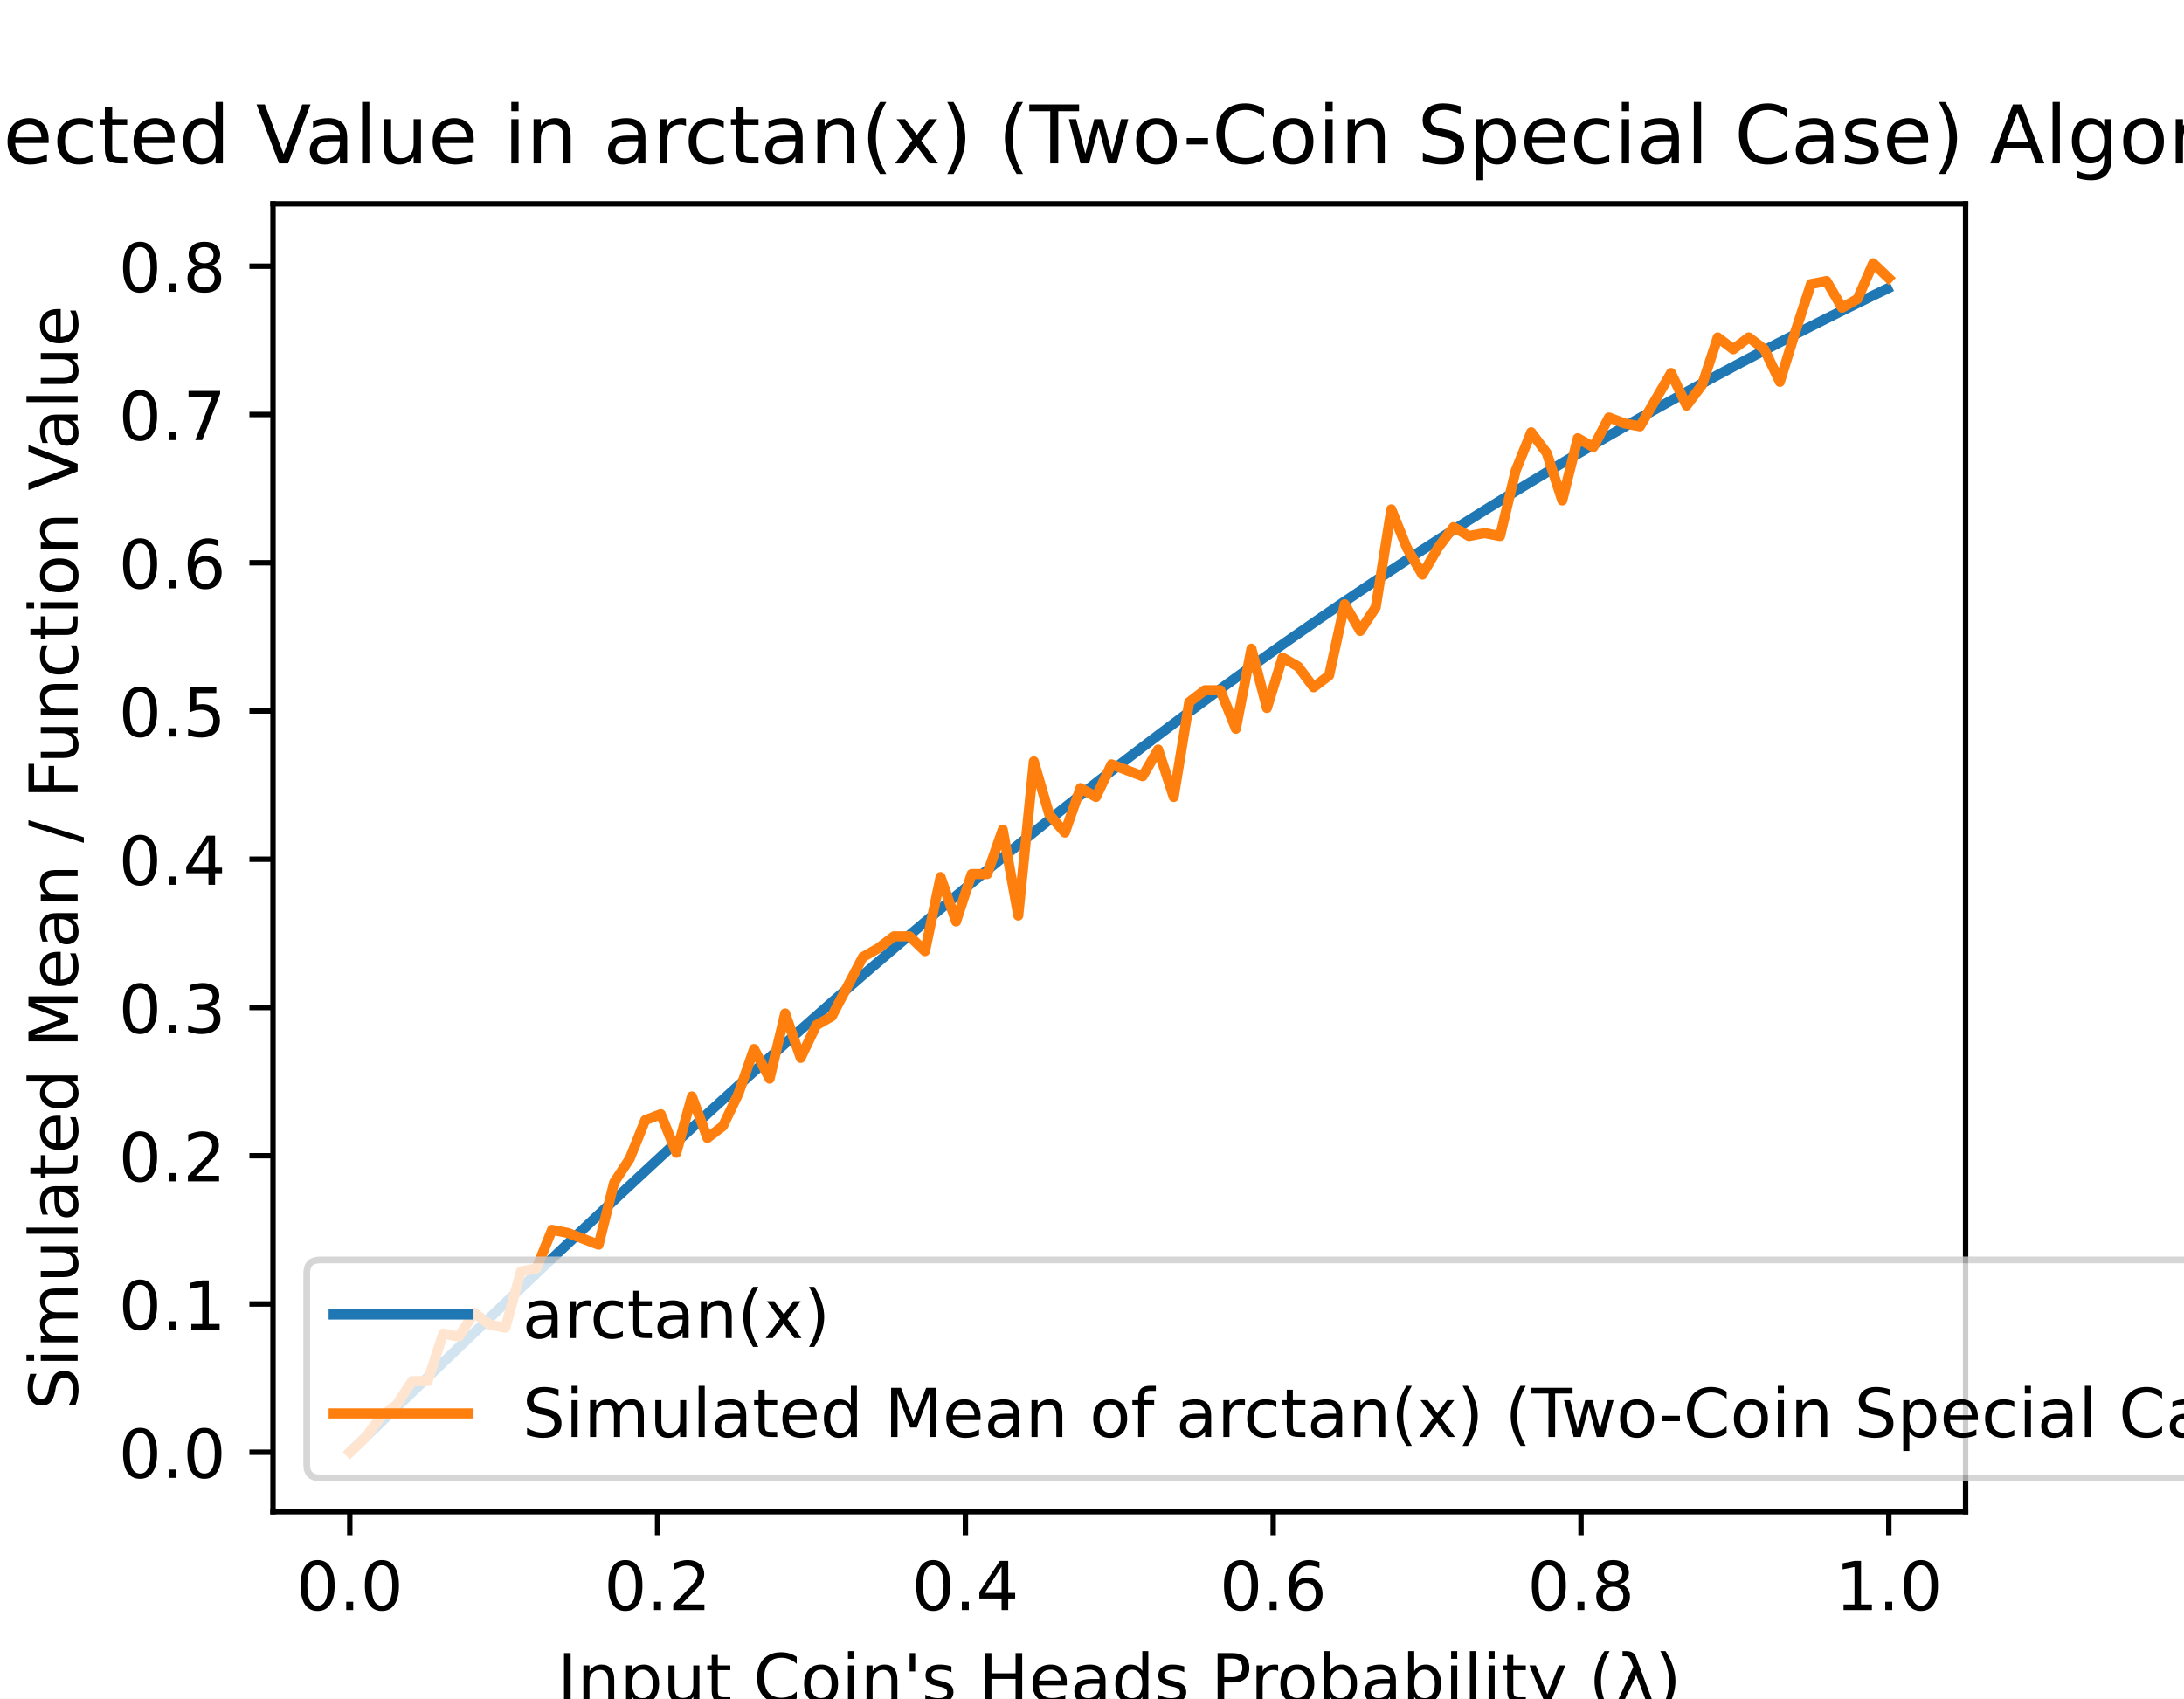
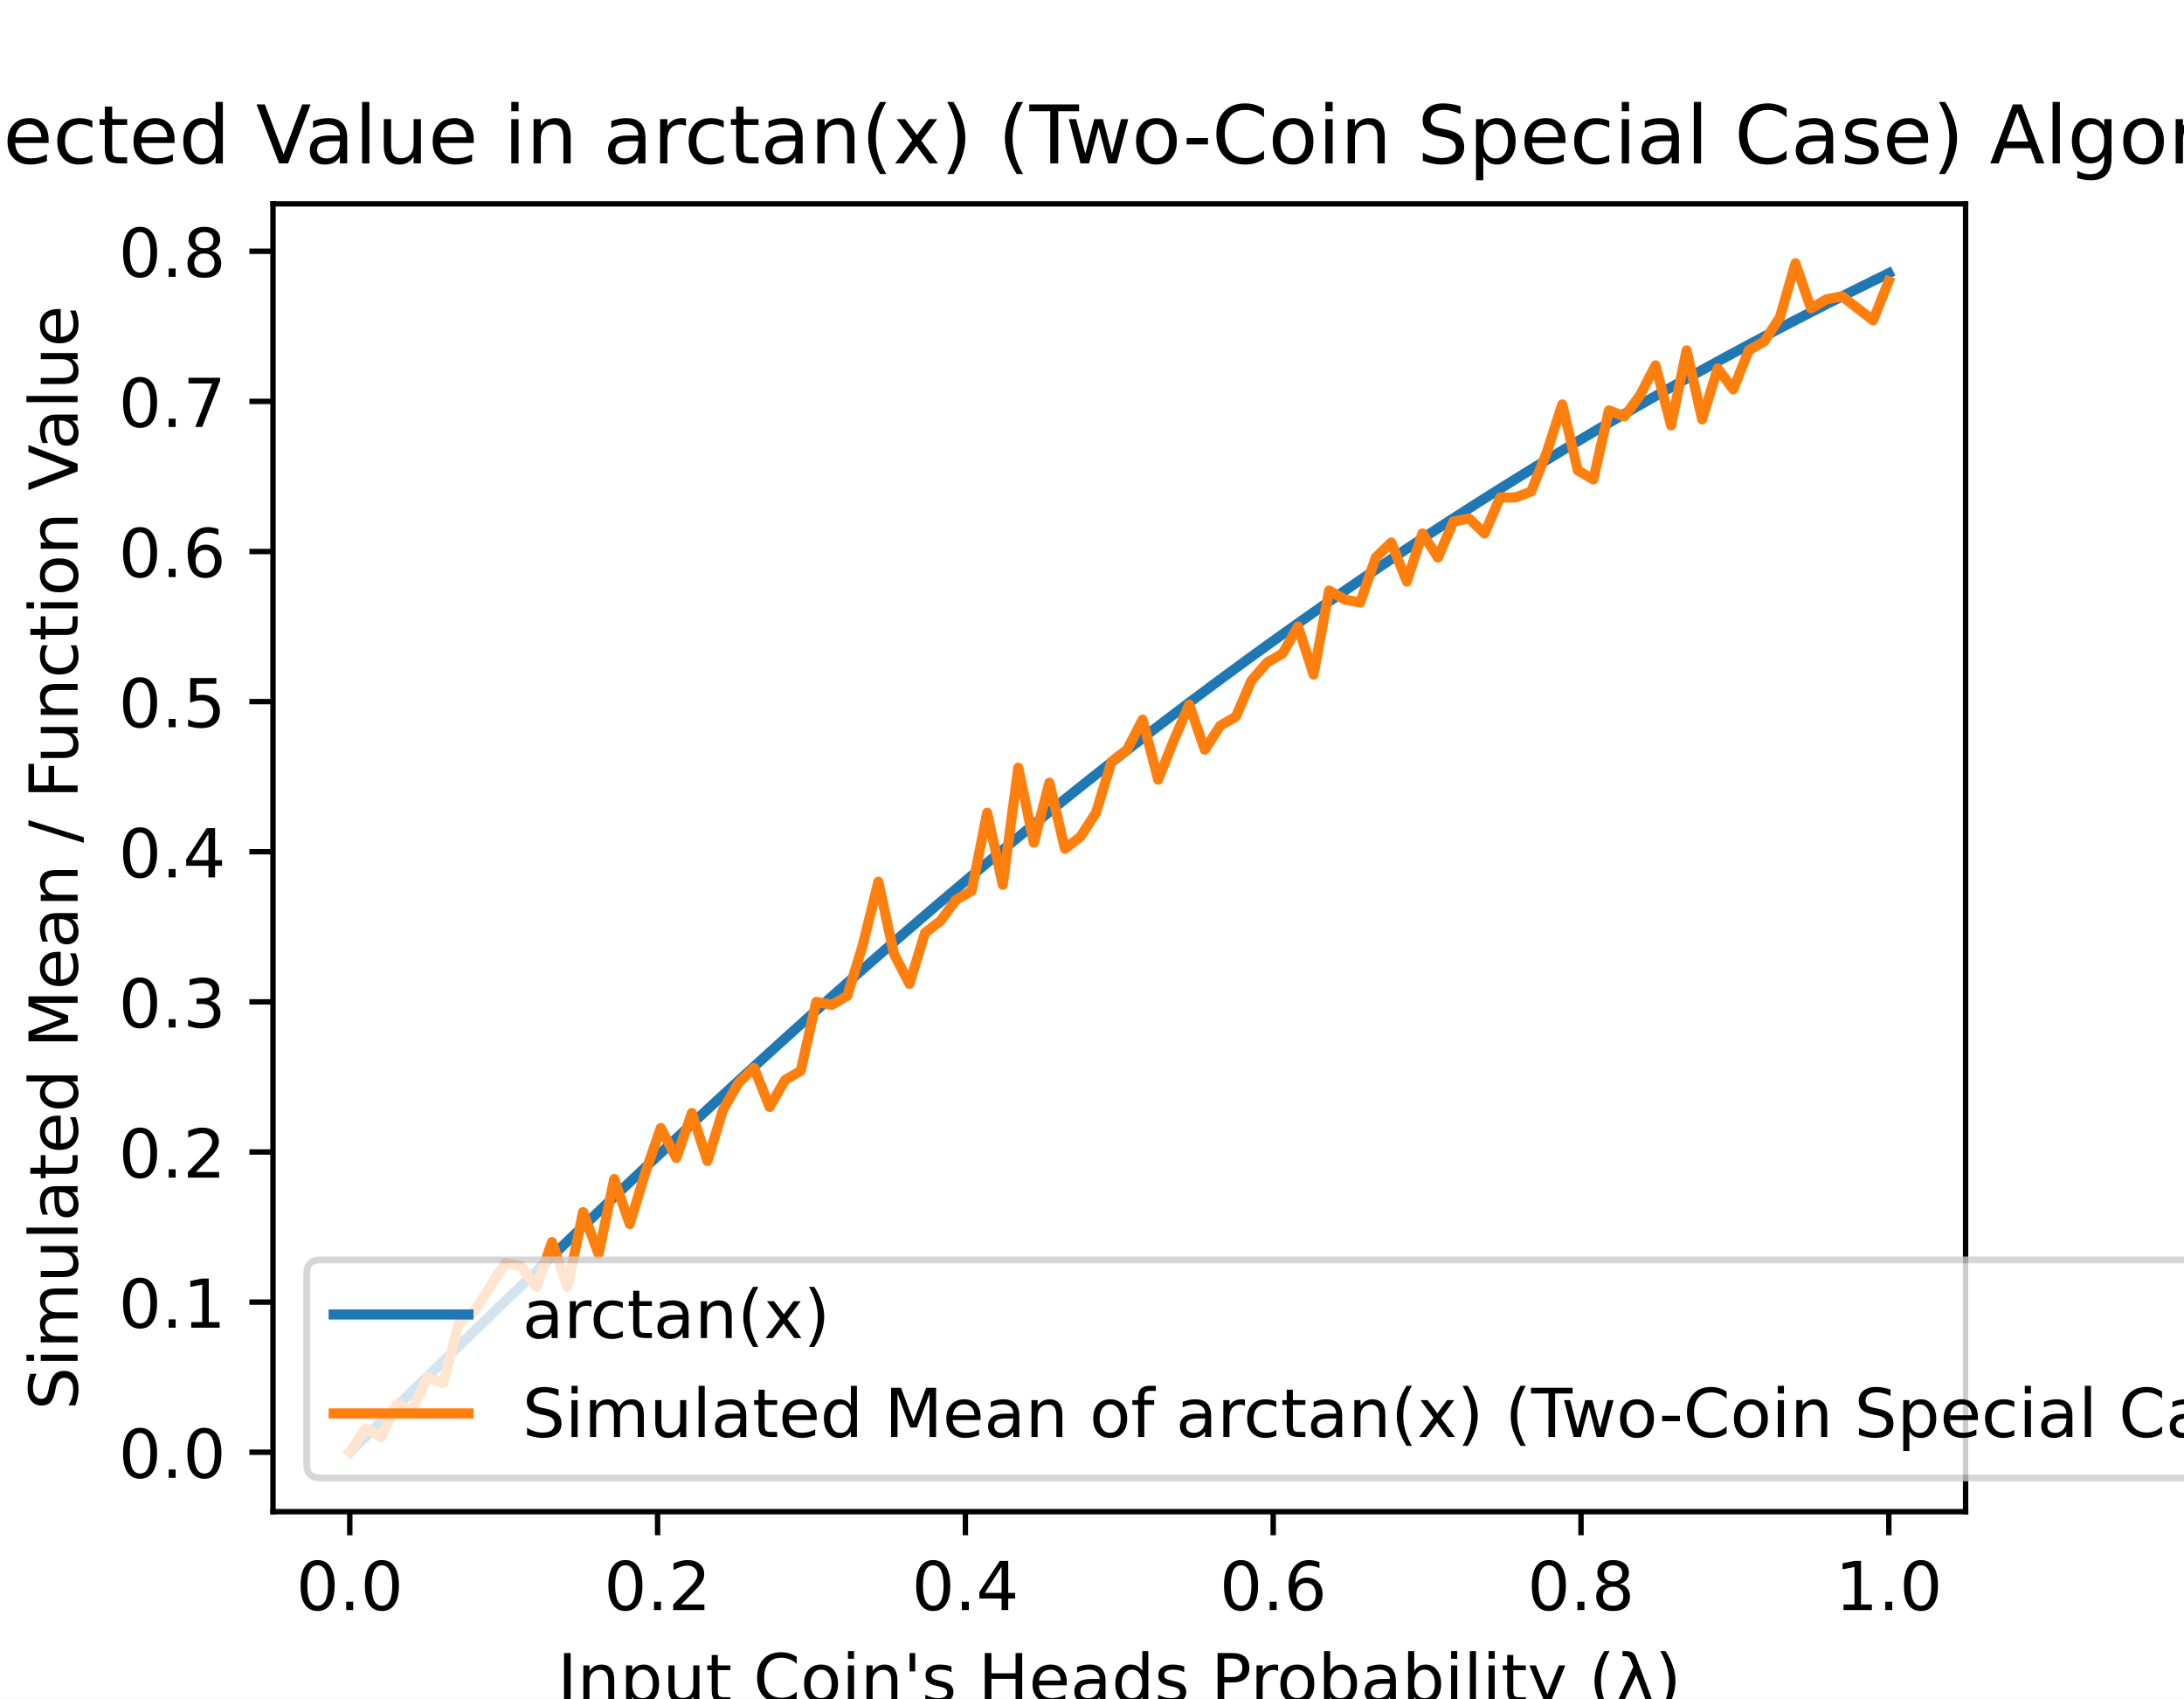
<svg xmlns="http://www.w3.org/2000/svg" xmlns:xlink="http://www.w3.org/1999/xlink" height="252pt" version="1.1" viewBox="0 0 324 252" width="324pt">
  <defs>
    <style type="text/css">
*{stroke-linecap:butt;stroke-linejoin:round;}
  </style>
  </defs>
  <g id="figure_1">
    <g id="patch_1">
      <path d="M 0 252  L 324 252  L 324 0  L 0 0  z " style="fill:#ffffff;" />
    </g>
    <g id="axes_1">
      <g id="patch_2">
        <path d="M 40.5 224.28  L 291.6 224.28  L 291.6 30.24  L 40.5 30.24  z " style="fill:#ffffff;" />
      </g>
      <g id="matplotlib.axis_1">
        <g id="xtick_1">
          <g id="line2d_1">
            <defs>
-               <path d="M 0 0  L 0 3.5  " id="m843a55d8de" style="stroke:#000000;stroke-width:0.8;" />
+               <path d="M 0 0  L 0 3.5  " id="mf734e2e284" style="stroke:#000000;stroke-width:0.8;" />
            </defs>
            <g>
-               <use style="stroke:#000000;stroke-width:0.8;" x="51.891" xlink:href="#m843a55d8de" y="224.28" />
+               <use style="stroke:#000000;stroke-width:0.8;" x="51.891" xlink:href="#mf734e2e284" y="224.28" />
            </g>
          </g>
          <g id="text_1">
            <text style="font-family:DejaVu Sans;font-size:10px;font-style:normal;font-weight:normal;text-anchor:middle;" transform="rotate(-0, 51.89081, 238.8784)" x="51.891" y="238.878">0.0</text>
          </g>
        </g>
        <g id="xtick_2">
          <g id="line2d_2">
            <g>
-               <use style="stroke:#000000;stroke-width:0.8;" x="97.554" xlink:href="#m843a55d8de" y="224.28" />
+               <use style="stroke:#000000;stroke-width:0.8;" x="97.554" xlink:href="#mf734e2e284" y="224.28" />
            </g>
          </g>
          <g id="text_2">
            <text style="font-family:DejaVu Sans;font-size:10px;font-style:normal;font-weight:normal;text-anchor:middle;" transform="rotate(-0, 97.55448, 238.8784)" x="97.554" y="238.878">0.2</text>
          </g>
        </g>
        <g id="xtick_3">
          <g id="line2d_3">
            <g>
-               <use style="stroke:#000000;stroke-width:0.8;" x="143.218" xlink:href="#m843a55d8de" y="224.28" />
+               <use style="stroke:#000000;stroke-width:0.8;" x="143.218" xlink:href="#mf734e2e284" y="224.28" />
            </g>
          </g>
          <g id="text_3">
            <text style="font-family:DejaVu Sans;font-size:10px;font-style:normal;font-weight:normal;text-anchor:middle;" transform="rotate(-0, 143.2182, 238.8784)" x="143.218" y="238.878">0.4</text>
          </g>
        </g>
        <g id="xtick_4">
          <g id="line2d_4">
            <g>
-               <use style="stroke:#000000;stroke-width:0.8;" x="188.882" xlink:href="#m843a55d8de" y="224.28" />
+               <use style="stroke:#000000;stroke-width:0.8;" x="188.882" xlink:href="#mf734e2e284" y="224.28" />
            </g>
          </g>
          <g id="text_4">
            <text style="font-family:DejaVu Sans;font-size:10px;font-style:normal;font-weight:normal;text-anchor:middle;" transform="rotate(-0, 188.8818, 238.8784)" x="188.882" y="238.878">0.6</text>
          </g>
        </g>
        <g id="xtick_5">
          <g id="line2d_5">
            <g>
-               <use style="stroke:#000000;stroke-width:0.8;" x="234.546" xlink:href="#m843a55d8de" y="224.28" />
+               <use style="stroke:#000000;stroke-width:0.8;" x="234.546" xlink:href="#mf734e2e284" y="224.28" />
            </g>
          </g>
          <g id="text_5">
            <text style="font-family:DejaVu Sans;font-size:10px;font-style:normal;font-weight:normal;text-anchor:middle;" transform="rotate(-0, 234.5455, 238.8784)" x="234.546" y="238.878">0.8</text>
          </g>
        </g>
        <g id="xtick_6">
          <g id="line2d_6">
            <g>
-               <use style="stroke:#000000;stroke-width:0.8;" x="280.209" xlink:href="#m843a55d8de" y="224.28" />
+               <use style="stroke:#000000;stroke-width:0.8;" x="280.209" xlink:href="#mf734e2e284" y="224.28" />
            </g>
          </g>
          <g id="text_6">
            <text style="font-family:DejaVu Sans;font-size:10px;font-style:normal;font-weight:normal;text-anchor:middle;" transform="rotate(-0, 280.2092, 238.8784)" x="280.209" y="238.878">1.0</text>
          </g>
        </g>
        <g id="text_7">
          <text style="font-family:DejaVu Sans;font-size:10px;font-style:normal;font-weight:normal;text-anchor:middle;" transform="rotate(-0, 166.05, 252.5566)" x="166.05" y="252.557">Input Coin's Heads Probability (λ)</text>
        </g>
      </g>
      <g id="matplotlib.axis_2">
        <g id="ytick_1">
          <g id="line2d_7">
            <defs>
-               <path d="M 0 0  L -3.5 0  " id="mca38d0f9ed" style="stroke:#000000;stroke-width:0.8;" />
+               <path d="M 0 0  L -3.5 0  " id="m799a9056b3" style="stroke:#000000;stroke-width:0.8;" />
            </defs>
            <g>
-               <use style="stroke:#000000;stroke-width:0.8;" x="40.5" xlink:href="#mca38d0f9ed" y="215.46" />
+               <use style="stroke:#000000;stroke-width:0.8;" x="40.5" xlink:href="#m799a9056b3" y="215.46" />
            </g>
          </g>
          <g id="text_8">
            <text style="font-family:DejaVu Sans;font-size:10px;font-style:normal;font-weight:normal;text-anchor:end;" transform="rotate(-0, 33.5, 219.2592)" x="33.5" y="219.259">0.0</text>
          </g>
        </g>
        <g id="ytick_2">
          <g id="line2d_8">
            <g>
-               <use style="stroke:#000000;stroke-width:0.8;" x="40.5" xlink:href="#mca38d0f9ed" y="193.465" />
+               <use style="stroke:#000000;stroke-width:0.8;" x="40.5" xlink:href="#m799a9056b3" y="193.187" />
            </g>
          </g>
          <g id="text_9">
-             <text style="font-family:DejaVu Sans;font-size:10px;font-style:normal;font-weight:normal;text-anchor:end;" transform="rotate(-0, 33.5, 197.2642)" x="33.5" y="197.264">0.1</text>
+             <text style="font-family:DejaVu Sans;font-size:10px;font-style:normal;font-weight:normal;text-anchor:end;" transform="rotate(-0, 33.5, 196.9865)" x="33.5" y="196.986">0.1</text>
          </g>
        </g>
        <g id="ytick_3">
          <g id="line2d_9">
            <g>
-               <use style="stroke:#000000;stroke-width:0.8;" x="40.5" xlink:href="#mca38d0f9ed" y="171.47" />
+               <use style="stroke:#000000;stroke-width:0.8;" x="40.5" xlink:href="#m799a9056b3" y="170.915" />
            </g>
          </g>
          <g id="text_10">
-             <text style="font-family:DejaVu Sans;font-size:10px;font-style:normal;font-weight:normal;text-anchor:end;" transform="rotate(-0, 33.5, 175.2692)" x="33.5" y="175.269">0.2</text>
+             <text style="font-family:DejaVu Sans;font-size:10px;font-style:normal;font-weight:normal;text-anchor:end;" transform="rotate(-0, 33.5, 174.7138)" x="33.5" y="174.714">0.2</text>
          </g>
        </g>
        <g id="ytick_4">
          <g id="line2d_10">
            <g>
-               <use style="stroke:#000000;stroke-width:0.8;" x="40.5" xlink:href="#mca38d0f9ed" y="149.475" />
+               <use style="stroke:#000000;stroke-width:0.8;" x="40.5" xlink:href="#m799a9056b3" y="148.642" />
            </g>
          </g>
          <g id="text_11">
-             <text style="font-family:DejaVu Sans;font-size:10px;font-style:normal;font-weight:normal;text-anchor:end;" transform="rotate(-0, 33.5, 153.2742)" x="33.5" y="153.274">0.3</text>
+             <text style="font-family:DejaVu Sans;font-size:10px;font-style:normal;font-weight:normal;text-anchor:end;" transform="rotate(-0, 33.5, 152.441)" x="33.5" y="152.441">0.3</text>
          </g>
        </g>
        <g id="ytick_5">
          <g id="line2d_11">
            <g>
-               <use style="stroke:#000000;stroke-width:0.8;" x="40.5" xlink:href="#mca38d0f9ed" y="127.48" />
+               <use style="stroke:#000000;stroke-width:0.8;" x="40.5" xlink:href="#m799a9056b3" y="126.369" />
            </g>
          </g>
          <g id="text_12">
-             <text style="font-family:DejaVu Sans;font-size:10px;font-style:normal;font-weight:normal;text-anchor:end;" transform="rotate(-0, 33.5, 131.2792)" x="33.5" y="131.279">0.4</text>
+             <text style="font-family:DejaVu Sans;font-size:10px;font-style:normal;font-weight:normal;text-anchor:end;" transform="rotate(-0, 33.5, 130.1683)" x="33.5" y="130.168">0.4</text>
          </g>
        </g>
        <g id="ytick_6">
          <g id="line2d_12">
            <g>
-               <use style="stroke:#000000;stroke-width:0.8;" x="40.5" xlink:href="#mca38d0f9ed" y="105.485" />
+               <use style="stroke:#000000;stroke-width:0.8;" x="40.5" xlink:href="#m799a9056b3" y="104.096" />
            </g>
          </g>
          <g id="text_13">
-             <text style="font-family:DejaVu Sans;font-size:10px;font-style:normal;font-weight:normal;text-anchor:end;" transform="rotate(-0, 33.5, 109.2842)" x="33.5" y="109.284">0.5</text>
+             <text style="font-family:DejaVu Sans;font-size:10px;font-style:normal;font-weight:normal;text-anchor:end;" transform="rotate(-0, 33.5, 107.8956)" x="33.5" y="107.896">0.5</text>
          </g>
        </g>
        <g id="ytick_7">
          <g id="line2d_13">
            <g>
-               <use style="stroke:#000000;stroke-width:0.8;" x="40.5" xlink:href="#mca38d0f9ed" y="83.49" />
+               <use style="stroke:#000000;stroke-width:0.8;" x="40.5" xlink:href="#m799a9056b3" y="81.824" />
            </g>
          </g>
          <g id="text_14">
-             <text style="font-family:DejaVu Sans;font-size:10px;font-style:normal;font-weight:normal;text-anchor:end;" transform="rotate(-0, 33.5, 87.28914)" x="33.5" y="87.289">0.6</text>
+             <text style="font-family:DejaVu Sans;font-size:10px;font-style:normal;font-weight:normal;text-anchor:end;" transform="rotate(-0, 33.5, 85.62286)" x="33.5" y="85.623">0.6</text>
          </g>
        </g>
        <g id="ytick_8">
          <g id="line2d_14">
            <g>
-               <use style="stroke:#000000;stroke-width:0.8;" x="40.5" xlink:href="#mca38d0f9ed" y="61.495" />
+               <use style="stroke:#000000;stroke-width:0.8;" x="40.5" xlink:href="#m799a9056b3" y="59.551" />
            </g>
          </g>
          <g id="text_15">
-             <text style="font-family:DejaVu Sans;font-size:10px;font-style:normal;font-weight:normal;text-anchor:end;" transform="rotate(-0, 33.5, 65.29413)" x="33.5" y="65.294">0.7</text>
+             <text style="font-family:DejaVu Sans;font-size:10px;font-style:normal;font-weight:normal;text-anchor:end;" transform="rotate(-0, 33.5, 63.35013)" x="33.5" y="63.35">0.7</text>
          </g>
        </g>
        <g id="ytick_9">
          <g id="line2d_15">
            <g>
-               <use style="stroke:#000000;stroke-width:0.8;" x="40.5" xlink:href="#mca38d0f9ed" y="39.5" />
+               <use style="stroke:#000000;stroke-width:0.8;" x="40.5" xlink:href="#m799a9056b3" y="37.278" />
            </g>
          </g>
          <g id="text_16">
-             <text style="font-family:DejaVu Sans;font-size:10px;font-style:normal;font-weight:normal;text-anchor:end;" transform="rotate(-0, 33.5, 43.29912)" x="33.5" y="43.299">0.8</text>
+             <text style="font-family:DejaVu Sans;font-size:10px;font-style:normal;font-weight:normal;text-anchor:end;" transform="rotate(-0, 33.5, 41.0774)" x="33.5" y="41.077">0.8</text>
          </g>
        </g>
        <g id="text_17">
          <text style="font-family:DejaVu Sans;font-size:10px;font-style:normal;font-weight:normal;text-anchor:middle;" transform="rotate(-90, 11.51719, 127.26)" x="11.517" y="127.26">Simulated Mean / Function Value</text>
        </g>
      </g>
      <g id="line2d_16">
-         <path clip-path="url(#pb4f2c0ccdf)" d="M 52.119 215.24  L 54.421 213.023  L 56.722 210.806  L 59.024 208.59  L 61.326 206.376  L 63.627 204.164  L 65.929 201.953  L 68.231 199.746  L 70.532 197.542  L 72.834 195.341  L 75.135 193.144  L 77.437 190.952  L 79.739 188.765  L 82.04 186.583  L 84.342 184.406  L 86.644 182.236  L 88.945 180.072  L 91.247 177.915  L 93.549 175.766  L 95.85 173.624  L 98.152 171.49  L 100.453 169.364  L 102.755 167.247  L 105.057 165.139  L 107.358 163.041  L 109.66 160.952  L 111.962 158.873  L 114.263 156.805  L 116.565 154.747  L 118.867 152.7  L 121.168 150.664  L 123.47 148.639  L 125.771 146.626  L 128.073 144.625  L 130.375 142.636  L 132.676 140.659  L 134.978 138.695  L 137.28 136.743  L 139.581 134.804  L 141.883 132.879  L 144.184 130.966  L 146.486 129.067  L 148.788 127.181  L 151.089 125.309  L 153.391 123.451  L 155.693 121.607  L 157.994 119.776  L 160.296 117.96  L 162.598 116.157  L 164.899 114.369  L 167.201 112.596  L 169.502 110.836  L 171.804 109.091  L 174.106 107.36  L 176.407 105.644  L 178.709 103.942  L 181.011 102.255  L 183.312 100.582  L 185.614 98.924  L 187.916 97.28  L 190.217 95.651  L 192.519 94.037  L 194.82 92.436  L 197.122 90.851  L 199.424 89.279  L 201.725 87.722  L 204.027 86.18  L 206.329 84.651  L 208.63 83.137  L 210.932 81.637  L 213.233 80.151  L 215.535 78.679  L 217.837 77.222  L 220.138 75.778  L 222.44 74.348  L 224.742 72.931  L 227.043 71.529  L 229.345 70.14  L 231.647 68.764  L 233.948 67.402  L 236.25 66.053  L 238.551 64.718  L 240.853 63.395  L 243.155 62.086  L 245.456 60.789  L 247.758 59.506  L 250.06 58.235  L 252.361 56.976  L 254.663 55.731  L 256.965 54.497  L 259.266 53.276  L 261.568 52.067  L 263.869 50.87  L 266.171 49.686  L 268.473 48.513  L 270.774 47.351  L 273.076 46.202  L 275.378 45.064  L 277.679 43.937  L 279.981 42.822  " style="fill:none;stroke:#1f77b4;stroke-linecap:square;stroke-width:1.5;" />
+         <path clip-path="url(#pd02d2c2135)" d="M 51.914 215.438  L 54.219 213.188  L 56.525 210.94  L 58.831 208.692  L 61.137 206.445  L 63.443 204.201  L 65.748 201.958  L 68.054 199.719  L 70.36 197.482  L 72.666 195.249  L 74.971 193.021  L 77.277 190.797  L 79.583 188.577  L 81.889 186.363  L 84.195 184.155  L 86.5 181.953  L 88.806 179.758  L 91.112 177.569  L 93.418 175.388  L 95.724 173.215  L 98.029 171.049  L 100.335 168.893  L 102.641 166.745  L 104.947 164.606  L 107.252 162.477  L 109.558 160.357  L 111.864 158.248  L 114.17 156.149  L 116.476 154.061  L 118.781 151.984  L 121.087 149.918  L 123.393 147.864  L 125.699 145.821  L 128.005 143.791  L 130.31 141.773  L 132.616 139.767  L 134.922 137.774  L 137.228 135.794  L 139.533 133.827  L 141.839 131.873  L 144.145 129.932  L 146.451 128.006  L 148.757 126.093  L 151.062 124.193  L 153.368 122.308  L 155.674 120.437  L 157.98 118.58  L 160.286 116.737  L 162.591 114.909  L 164.897 113.095  L 167.203 111.295  L 169.509 109.51  L 171.814 107.74  L 174.12 105.984  L 176.426 104.243  L 178.732 102.517  L 181.038 100.806  L 183.343 99.109  L 185.649 97.427  L 187.955 95.76  L 190.261 94.107  L 192.567 92.47  L 194.872 90.847  L 197.178 89.238  L 199.484 87.645  L 201.79 86.065  L 204.095 84.501  L 206.401 82.951  L 208.707 81.415  L 211.013 79.894  L 213.319 78.387  L 215.624 76.895  L 217.93 75.417  L 220.236 73.952  L 222.542 72.502  L 224.848 71.066  L 227.153 69.644  L 229.459 68.235  L 231.765 66.841  L 234.071 65.46  L 236.376 64.092  L 238.682 62.738  L 240.988 61.397  L 243.294 60.069  L 245.6 58.755  L 247.905 57.454  L 250.211 56.165  L 252.517 54.89  L 254.823 53.627  L 257.129 52.376  L 259.434 51.138  L 261.74 49.913  L 264.046 48.7  L 266.352 47.499  L 268.657 46.31  L 270.963 45.133  L 273.269 43.967  L 275.575 42.814  L 277.881 41.672  L 280.186 40.542  " style="fill:none;stroke:#1f77b4;stroke-linecap:square;stroke-width:1.5;" />
      </g>
      <g id="line2d_17">
-         <path clip-path="url(#pb4f2c0ccdf)" d="M 51.914 215.46  L 54.219 213.26  L 56.525 210.181  L 58.831 208.422  L 61.137 204.902  L 63.443 204.902  L 65.748 197.864  L 68.054 198.304  L 70.36 194.785  L 72.666 196.544  L 74.971 196.984  L 77.277 188.626  L 79.583 188.186  L 81.889 182.467  L 84.195 182.907  L 86.5 183.787  L 88.806 184.667  L 91.112 175.429  L 93.418 171.91  L 95.724 166.191  L 98.029 165.311  L 100.335 171.03  L 102.641 162.672  L 104.947 168.831  L 107.252 167.071  L 109.558 162.232  L 111.864 155.634  L 114.17 160.033  L 116.476 150.355  L 118.781 156.953  L 121.087 152.114  L 123.393 150.795  L 125.699 146.396  L 128.005 141.997  L 130.31 140.677  L 132.616 138.917  L 134.922 138.917  L 137.228 141.117  L 139.533 130.119  L 141.839 136.718  L 144.145 129.679  L 146.451 129.679  L 148.757 123.081  L 151.062 135.838  L 153.368 112.963  L 155.674 120.881  L 157.98 123.521  L 160.286 116.922  L 162.591 118.242  L 164.897 113.403  L 167.203 114.283  L 169.509 115.163  L 171.814 111.204  L 174.12 118.242  L 176.426 104.165  L 178.732 102.406  L 181.038 102.406  L 183.343 108.124  L 185.649 96.247  L 187.955 105.045  L 190.261 97.567  L 192.567 98.886  L 194.872 101.966  L 197.178 100.206  L 199.484 89.649  L 201.79 93.608  L 204.095 90.088  L 206.401 75.572  L 208.707 81.29  L 211.013 85.25  L 213.319 81.29  L 215.624 78.211  L 217.93 79.531  L 220.236 79.091  L 222.542 79.531  L 224.848 69.853  L 227.153 64.134  L 229.459 67.214  L 231.765 74.252  L 234.071 65.014  L 236.376 66.334  L 238.682 61.935  L 240.988 62.815  L 243.294 63.255  L 245.6 59.295  L 247.905 55.336  L 250.211 60.175  L 252.517 57.096  L 254.823 50.058  L 257.129 51.817  L 259.434 50.058  L 261.74 51.817  L 264.046 56.656  L 266.352 49.178  L 268.657 42.139  L 270.963 41.699  L 273.269 45.659  L 275.575 44.339  L 277.881 39.06  L 280.186 41.26  " style="fill:none;stroke:#ff7f0e;stroke-linecap:square;stroke-width:1.5;" />
+         <path clip-path="url(#pd02d2c2135)" d="M 51.914 215.46  L 54.219 211.896  L 56.525 213.233  L 58.831 208.333  L 61.137 209.224  L 63.443 204.324  L 65.748 205.215  L 68.054 196.305  L 70.36 194.524  L 72.666 190.96  L 74.971 187.396  L 77.277 187.842  L 79.583 190.96  L 81.889 184.278  L 84.195 190.96  L 86.5 179.824  L 88.806 186.06  L 91.112 174.924  L 93.418 181.605  L 95.724 174.033  L 98.029 167.351  L 100.335 171.805  L 102.641 165.124  L 104.947 172.251  L 107.252 164.678  L 109.558 160.669  L 111.864 158.442  L 114.17 164.233  L 116.476 160.224  L 118.781 158.887  L 121.087 148.642  L 123.393 149.087  L 125.699 147.751  L 128.005 140.178  L 130.31 130.824  L 132.616 141.515  L 134.922 145.969  L 137.228 138.396  L 139.533 136.615  L 141.839 133.496  L 144.145 132.16  L 146.451 120.578  L 148.757 131.269  L 151.062 113.896  L 153.368 125.033  L 155.674 116.124  L 157.98 125.924  L 160.286 124.142  L 162.591 120.578  L 164.897 113.005  L 167.203 111.224  L 169.509 106.769  L 171.814 115.678  L 174.12 109.887  L 176.426 104.542  L 178.732 111.224  L 181.038 107.66  L 183.343 106.324  L 185.649 100.978  L 187.955 98.305  L 190.261 96.969  L 192.567 92.96  L 194.872 100.087  L 197.178 87.615  L 199.484 88.951  L 201.79 89.396  L 204.095 82.715  L 206.401 80.487  L 208.707 86.278  L 211.013 79.151  L 213.319 82.715  L 215.624 77.369  L 217.93 76.924  L 220.236 79.151  L 222.542 73.805  L 224.848 73.805  L 227.153 72.915  L 229.459 67.124  L 231.765 59.996  L 234.071 69.796  L 236.376 71.133  L 238.682 60.887  L 240.988 61.778  L 243.294 58.66  L 245.6 54.205  L 247.905 63.115  L 250.211 51.978  L 252.517 62.224  L 254.823 54.651  L 257.129 57.769  L 259.434 51.978  L 261.74 50.642  L 264.046 47.078  L 266.352 39.06  L 268.657 45.742  L 270.963 44.405  L 273.269 43.96  L 275.575 45.742  L 277.881 47.524  L 280.186 41.733  " style="fill:none;stroke:#ff7f0e;stroke-linecap:square;stroke-width:1.5;" />
      </g>
      <g id="patch_3">
        <path d="M 40.5 224.28  L 40.5 30.24  " style="fill:none;stroke:#000000;stroke-linecap:square;stroke-linejoin:miter;stroke-width:0.8;" />
      </g>
      <g id="patch_4">
        <path d="M 291.6 224.28  L 291.6 30.24  " style="fill:none;stroke:#000000;stroke-linecap:square;stroke-linejoin:miter;stroke-width:0.8;" />
      </g>
      <g id="patch_5">
        <path d="M 40.5 224.28  L 291.6 224.28  " style="fill:none;stroke:#000000;stroke-linecap:square;stroke-linejoin:miter;stroke-width:0.8;" />
      </g>
      <g id="patch_6">
        <path d="M 40.5 30.24  L 291.6 30.24  " style="fill:none;stroke:#000000;stroke-linecap:square;stroke-linejoin:miter;stroke-width:0.8;" />
      </g>
      <g id="text_18">
        <text style="font-family:DejaVu Sans;font-size:12px;font-style:normal;font-weight:normal;text-anchor:middle;" transform="rotate(-0, 166.05, 24.24)" x="166.05" y="24.24">Expected Value in arctan(x) (Two-Coin Special Case) Algorithm</text>
      </g>
      <g id="legend_1">
        <g id="patch_7">
          <path d="M 47.5 219.28  L 344.684 219.28  Q 346.684 219.28 346.684 217.28  L 346.684 188.924  Q 346.684 186.924 344.684 186.924  L 47.5 186.924  Q 45.5 186.924 45.5 188.924  L 45.5 217.28  Q 45.5 219.28 47.5 219.28  z " style="fill:#ffffff;opacity:0.8;stroke:#cccccc;stroke-linejoin:miter;" />
        </g>
        <g id="line2d_18">
          <path d="M 49.5 195.022  L 69.5 195.022  " style="fill:none;stroke:#1f77b4;stroke-linecap:square;stroke-width:1.5;" />
        </g>
        <g id="line2d_19" />
        <g id="text_19">
          <text style="font-family:DejaVu Sans;font-size:10px;font-style:normal;font-weight:normal;text-anchor:start;" transform="rotate(-0, 77.5, 198.5222)" x="77.5" y="198.522">arctan(x)</text>
        </g>
        <g id="line2d_20">
          <path d="M 49.5 209.7  L 69.5 209.7  " style="fill:none;stroke:#ff7f0e;stroke-linecap:square;stroke-width:1.5;" />
        </g>
        <g id="line2d_21" />
        <g id="text_20">
          <text style="font-family:DejaVu Sans;font-size:10px;font-style:normal;font-weight:normal;text-anchor:start;" transform="rotate(-0, 77.5, 213.2003)" x="77.5" y="213.2">Simulated Mean of arctan(x) (Two-Coin Special Case)</text>
        </g>
      </g>
    </g>
  </g>
  <defs>
-     <clipPath id="pb4f2c0ccdf">
+     <clipPath id="pd02d2c2135">
      <rect height="194.04" width="251.1" x="40.5" y="30.24" />
    </clipPath>
  </defs>
</svg>
